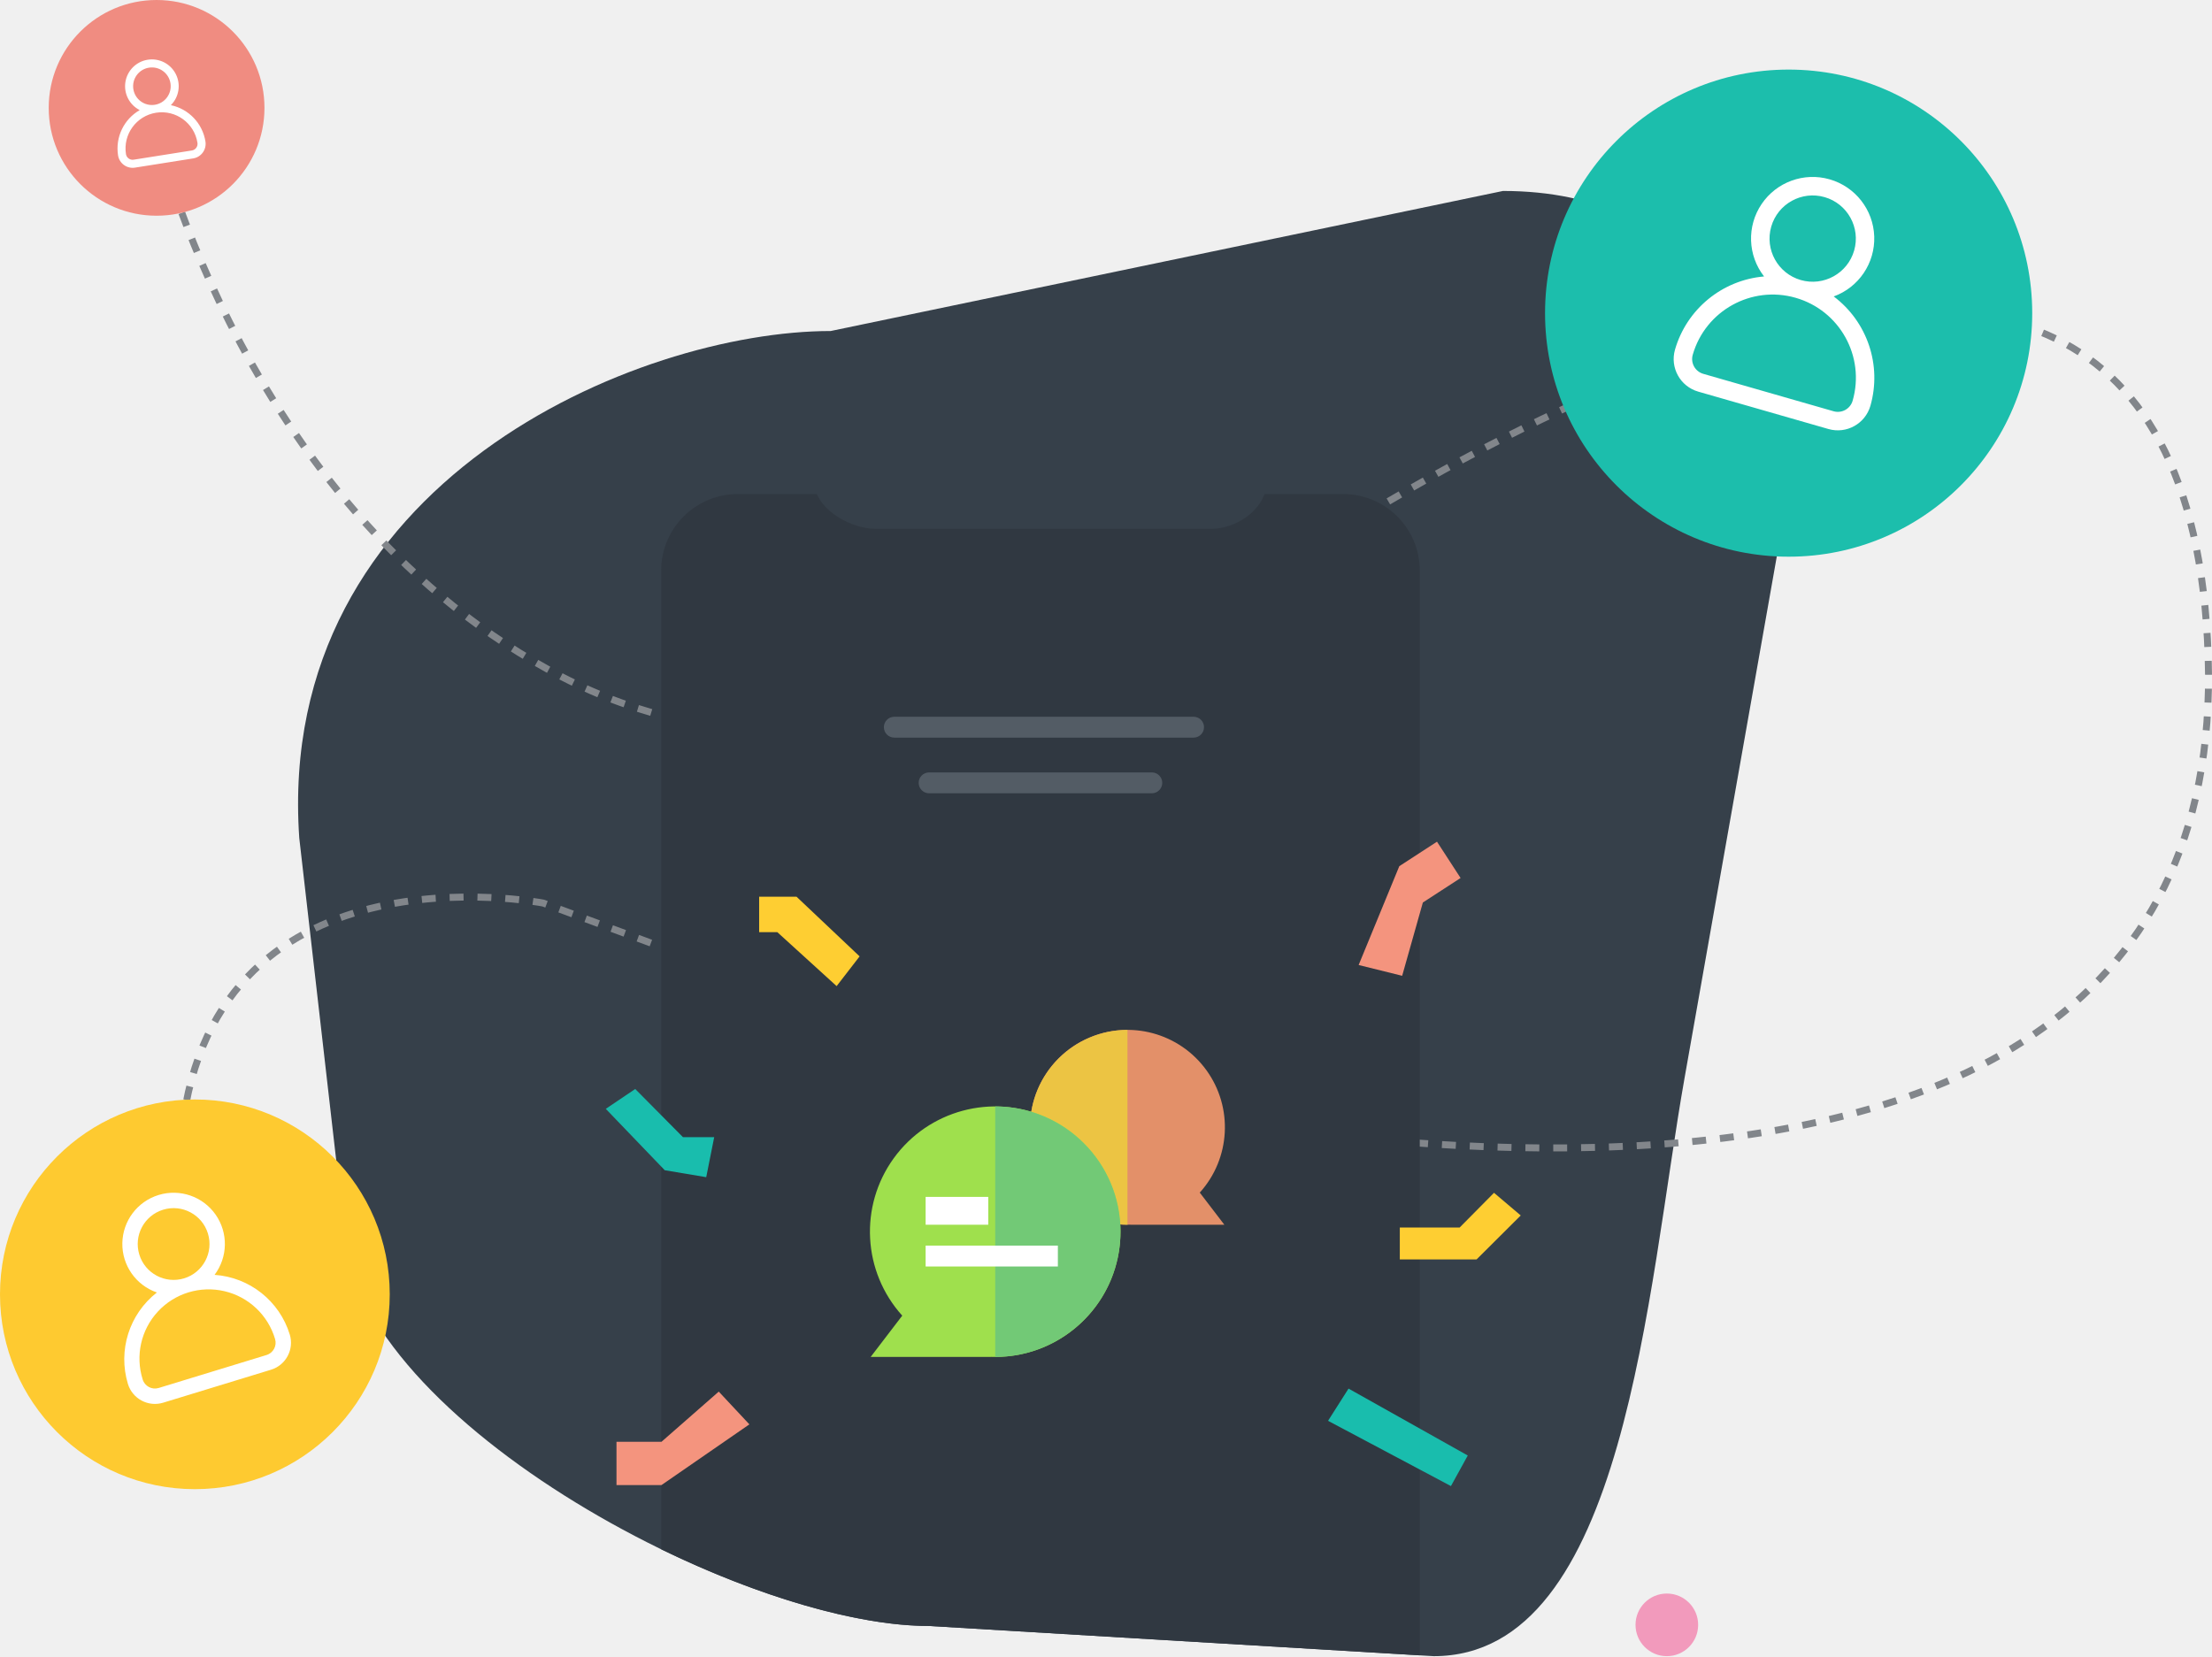
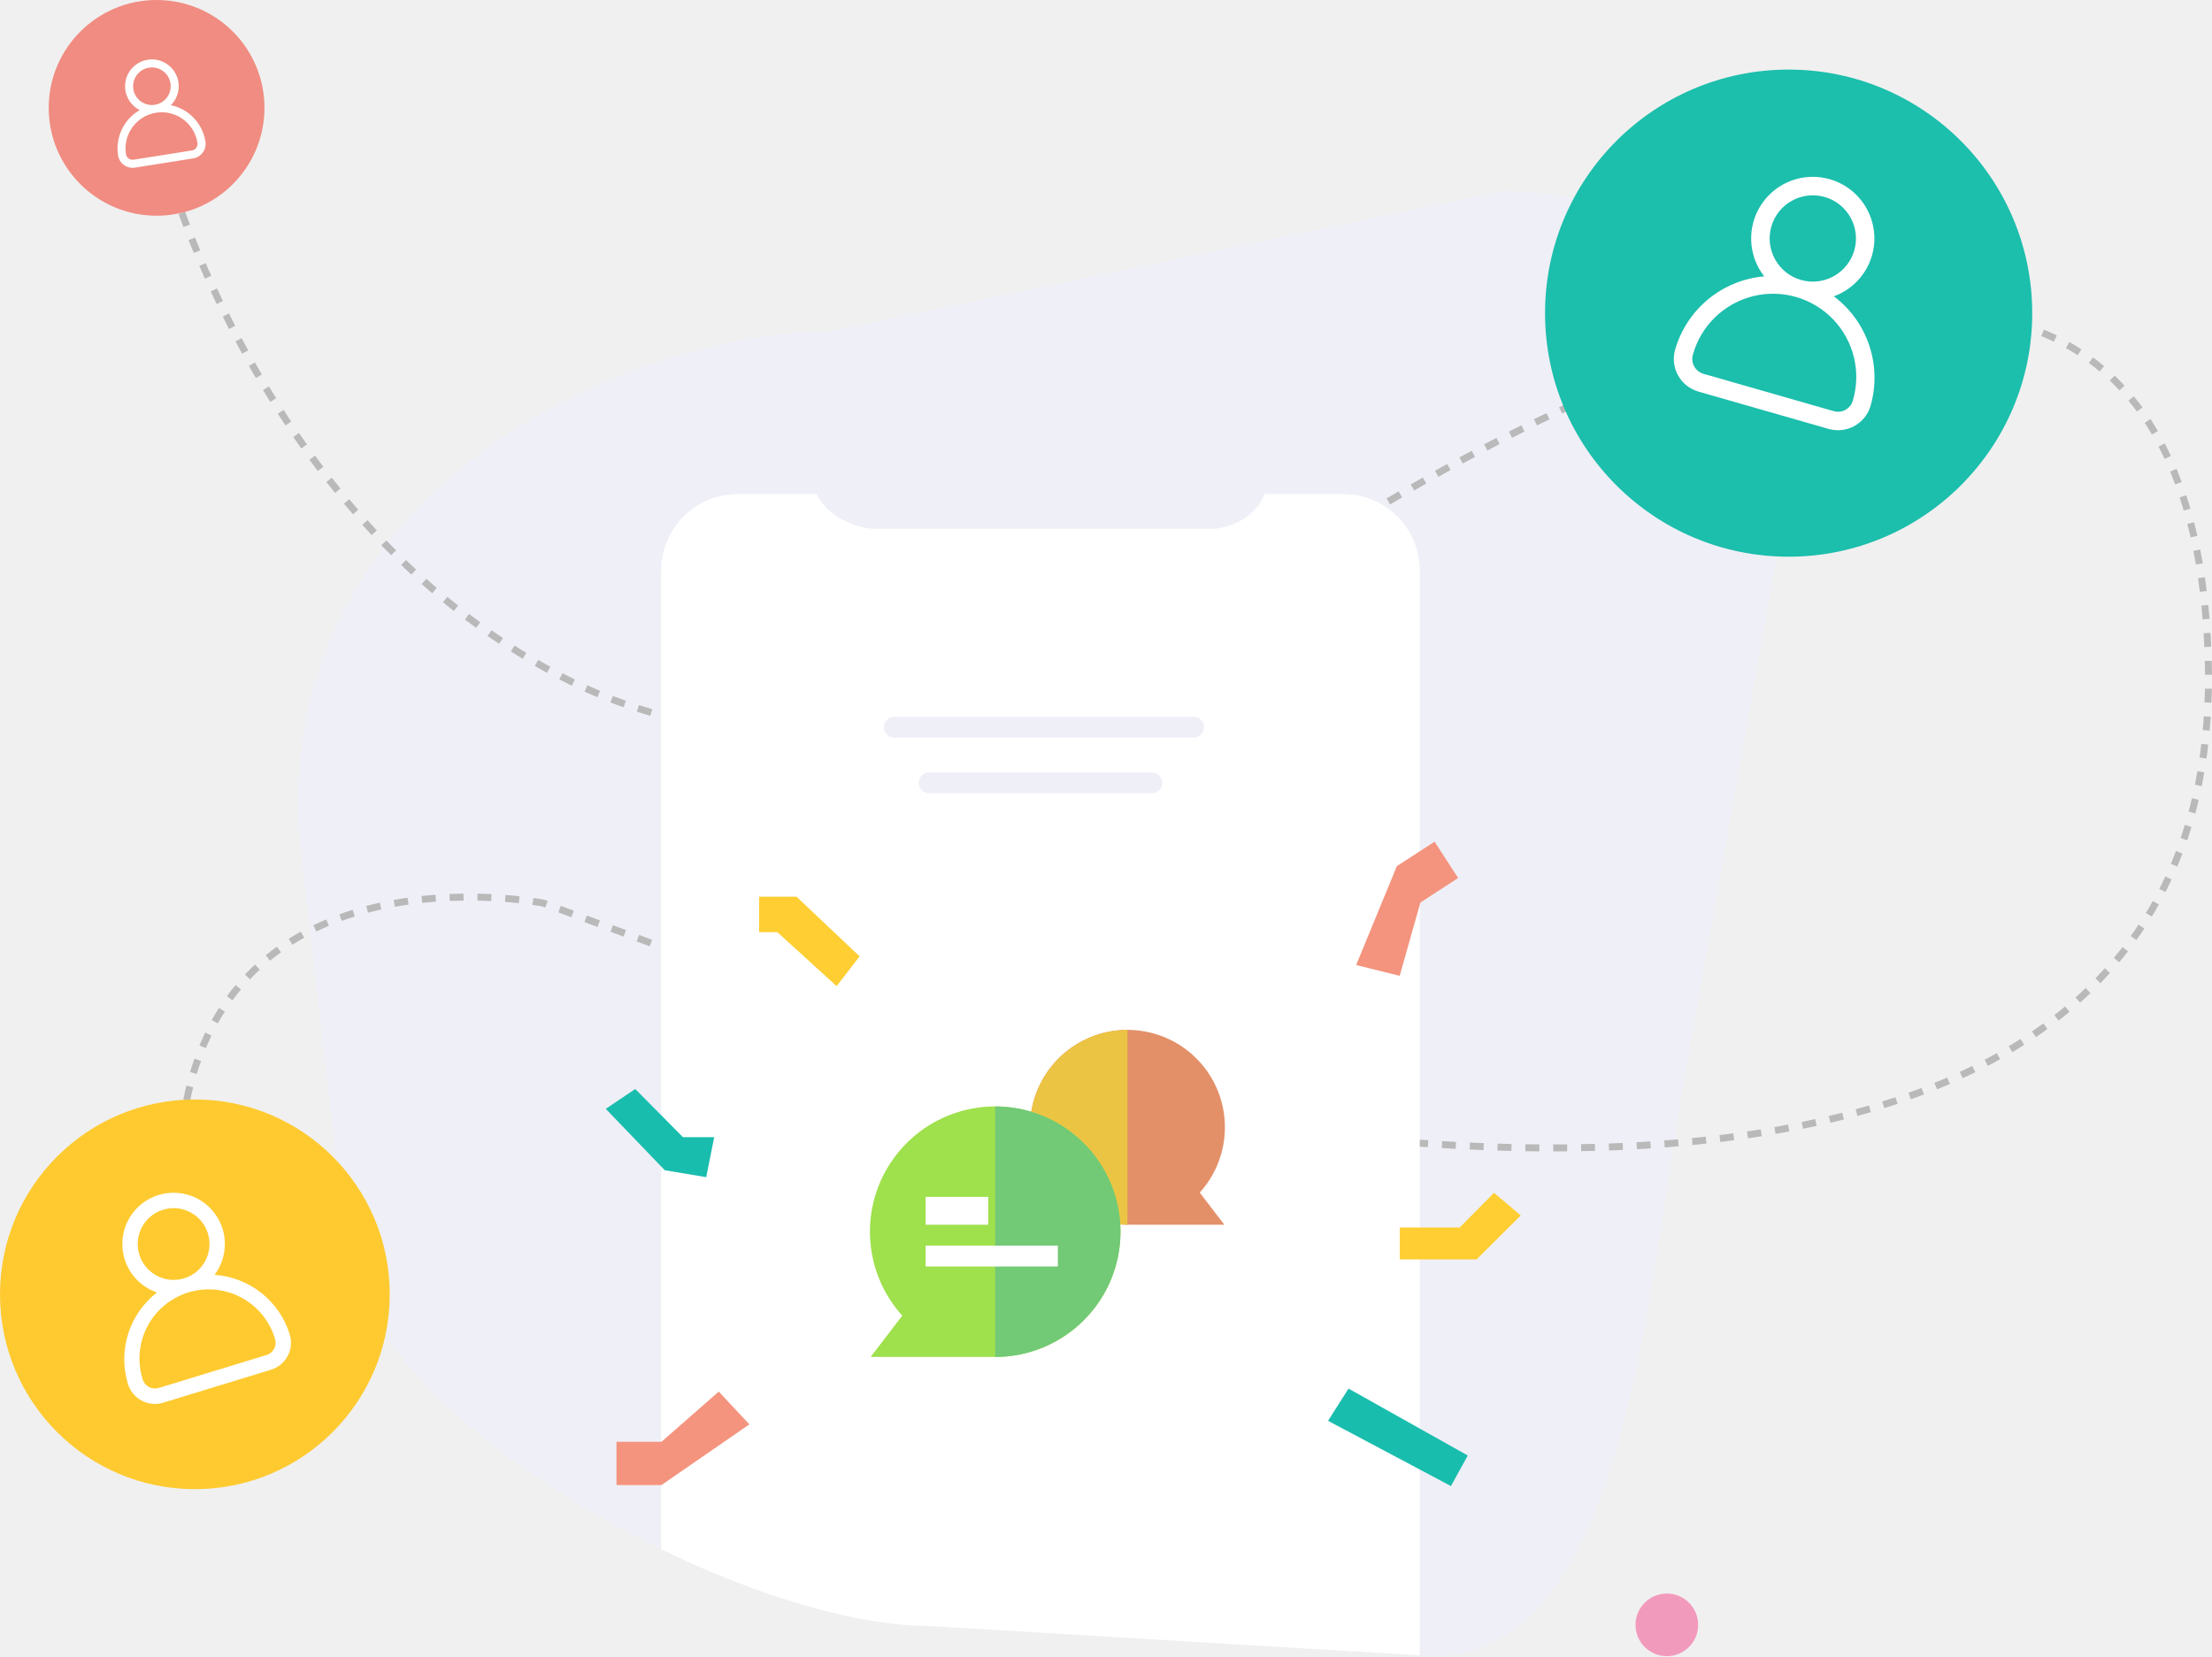
<svg xmlns="http://www.w3.org/2000/svg" width="317.832" height="238" viewBox="0 0 317.832 238">
  <defs>
    <radialGradient id="radial-gradient" cx="0.5" cy="0.5" r="0.5" gradientUnits="objectBoundingBox">
      <stop offset="0" stop-color="#f08c81" />
      <stop offset="1" stop-color="#f08c81" />
    </radialGradient>
  </defs>
-   <g id="Group_1" data-name="Group 1" transform="translate(-1087 -173)">
-     <g id="Group_5" data-name="Group 5" transform="translate(551 -10)">
-       <g id="Group_4" data-name="Group 4" transform="translate(5 -16)">
-         <path id="Path_22" data-name="Path 22" d="M76.356,21.569l96.6-20.127C200.573,1.441,213,22.386,213,50l-13.941,78.842C193.666,159.142,190.614,212,163,212l-72.527-4.341c-27.614,0-84.175-30.677-84.175-58.291L0,94.426C-3.54,43.167,48.741,21.569,76.356,21.569Z" transform="translate(574 225)" fill="#36404a" />
-         <path id="Path_8" data-name="Path 8" d="M553.5,218.148s12.771,54.563,58.247,78.121,97.91-11.869,97.91-11.869,135.153-97.3,138.623,8.91S678.3,354.488,678.3,354.488l-69.247-25.713s-48.734-9.551-52.115,34.824" fill="none" stroke="#82868b" stroke-width="1" stroke-dasharray="2" />
-         <path id="Intersection_2" data-name="Intersection 2" d="M90.644,206.218c-10.283,0-24.578-4.253-38.473-11.018V54.558a11,11,0,0,1,11-11h87a11,11,0,0,1,11,11V210.439Z" transform="translate(573.829 226.441)" fill="#303841" />
-         <circle id="Ellipse_2" data-name="Ellipse 2" cx="15.5" cy="15.5" r="15.5" transform="translate(538 199)" fill="url(#radial-gradient)" />
-         <path id="Path_9" data-name="Path 9" d="M4.5,0A4.5,4.5,0,1,1,0,4.5,4.5,4.5,0,0,1,4.5,0Z" transform="translate(766 428)" fill="#f29abc" />
-         <circle id="Ellipse_3" data-name="Ellipse 3" cx="28" cy="28" r="28" transform="translate(531 357)" fill="#feca30" />
-         <path id="Intersection_1" data-name="Intersection 1" d="M31.883,11c-3.61,0-8.206-2.625-8.815-6H87.944c-.506,3.375-4.347,6-7.957,6Z" transform="translate(625 264)" fill="#36404a" />
-         <rect id="Rectangle_5" data-name="Rectangle 5" width="46" height="3" rx="1.5" transform="translate(658 302)" fill="#535c65" />
-         <rect id="Rectangle_6" data-name="Rectangle 6" width="35" height="3" rx="1.5" transform="translate(663 310)" fill="#535c65" />
-         <path id="Path_2" data-name="Path 2" d="M654.514,336.436l-9.064-8.573h-5.371v5.09h2.607l8.526,7.756Z" fill="#fece32" />
-         <path id="Path_3" data-name="Path 3" d="M618.274,351.494l6.856,6.92h4.491l-1.147,5.753-5.959-1-8.473-8.82Z" transform="translate(4 4)" fill="#19bdad" />
-         <path id="Path_4" data-name="Path 4" d="M619.581,406.193v6.222h6.459l12.635-8.727-4.4-4.707-8.231,7.212Z" fill="#f4947e" />
-         <path id="Path_7" data-name="Path 7" d="M619.581,406.193v6.222h6.459l12.635-8.727-4.4-4.707-8.231,7.212Z" transform="translate(1481.718 328.297) rotate(146.993)" fill="#f4947e" />
-         <path id="Path_5" data-name="Path 5" d="M724.765,394.549l17.132,9.615-2.418,4.392-17.659-9.378Z" transform="translate(0 4)" fill="#19bdad" />
-         <path id="Path_6" data-name="Path 6" d="M738.131,371.4h8.6l4.936-4.987,3.84,3.254-6.347,6.322H738.131Z" transform="translate(-6 4)" fill="#fece32" />
-         <circle id="Ellipse_1" data-name="Ellipse 1" cx="35" cy="35" r="35" transform="translate(753 209)" fill="#1cbeac" />
-         <g id="Group_1-2" data-name="Group 1" transform="translate(-390 -590)">
-           <path id="Union_2" data-name="Union 2" d="M13.554.007,13.564,0H.079L3.61,4.616A14,14,0,1,0,14,0Q13.776,0,13.554.007Z" transform="translate(1097 965) rotate(180)" fill="#e39069" />
-           <path id="Subtraction_2" data-name="Subtraction 2" d="M0,0V28a14.177,14.177,0,0,0,2.823-.291,14,14,0,0,0,2.628-.82A14.054,14.054,0,0,0,7.829,25.6,14.132,14.132,0,0,0,9.9,23.887a14.109,14.109,0,0,0,1.709-2.07,13.988,13.988,0,0,0,1.29-2.375,13.9,13.9,0,0,0,.815-2.624A14.066,14.066,0,0,0,14,14a14.066,14.066,0,0,0-.284-2.817A13.9,13.9,0,0,0,12.9,8.559a13.989,13.989,0,0,0-1.29-2.375A14.109,14.109,0,0,0,9.9,4.113,14.132,14.132,0,0,0,7.829,2.4,14.054,14.054,0,0,0,5.451,1.111,14,14,0,0,0,2.823.291,14.177,14.177,0,0,0,0,0Z" transform="translate(1083 965) rotate(180)" fill="#ecc443" />
-           <path id="Union_1" data-name="Union 1" d="M17.427,35.991l.012.009H.1l4.54-5.935A18,18,0,1,1,18,36Q17.712,36,17.427,35.991Z" transform="translate(1046 948)" fill="#9fe04d" />
-           <path id="Subtraction_1" data-name="Subtraction 1" d="M0,36V0A18.227,18.227,0,0,1,3.629.374,18,18,0,0,1,7.008,1.429a18.07,18.07,0,0,1,3.058,1.662,18.17,18.17,0,0,1,2.664,2.2,18.139,18.139,0,0,1,2.2,2.662A17.985,17.985,0,0,1,16.586,11a17.873,17.873,0,0,1,1.048,3.374A18.084,18.084,0,0,1,18,18a18.089,18.089,0,0,1-.366,3.624A17.872,17.872,0,0,1,16.586,25a17.985,17.985,0,0,1-1.659,3.054,18.14,18.14,0,0,1-2.2,2.662,18.169,18.169,0,0,1-2.664,2.2,18.069,18.069,0,0,1-3.058,1.662,18,18,0,0,1-3.379,1.054A18.228,18.228,0,0,1,0,36Z" transform="translate(1064 948)" fill="#72c976" />
-           <rect id="Rectangle_9" data-name="Rectangle 9" width="9" height="4" transform="translate(1054 961)" fill="#fff" />
-           <rect id="Rectangle_10" data-name="Rectangle 10" width="19" height="3" transform="translate(1054 968)" fill="#fff" />
-         </g>
-         <g id="avatar" transform="translate(504.503 385.798) rotate(-17)">
-           <g id="Group_3" data-name="Group 3" transform="translate(39.385)">
-             <g id="Group_2" data-name="Group 2">
-               <path id="Path_21" data-name="Path 21" d="M55.872,13.323a7.367,7.367,0,1,0-8.663,0A12.176,12.176,0,0,0,39.385,24.68a4.057,4.057,0,0,0,4.052,4.052H59.645A4.057,4.057,0,0,0,63.7,24.68a12.176,12.176,0,0,0-7.828-11.357ZM46.384,7.367a5.157,5.157,0,1,1,5.157,5.157,5.157,5.157,0,0,1-5.157-5.157ZM59.645,26.522H43.437A1.844,1.844,0,0,1,41.6,24.68a9.946,9.946,0,1,1,19.891,0,1.844,1.844,0,0,1-1.846,1.842Z" transform="translate(-39.385)" fill="#fff" />
-             </g>
+   <g id="Group_5" data-name="Group 5" transform="translate(-531 -199)">
+     <g id="Group_4" data-name="Group 4">
+       <path id="Path_22" data-name="Path 22" d="M76.356,21.569l96.6-20.127C200.573,1.441,213,22.386,213,50l-13.941,78.842C193.666,159.142,190.614,212,163,212l-72.527-4.341c-27.614,0-84.175-30.677-84.175-58.291L0,94.426C-3.54,43.167,48.741,21.569,76.356,21.569Z" transform="translate(574 225)" fill="#efeff7" />
+       <path id="Path_8" data-name="Path 8" d="M553.5,218.148s12.771,54.563,58.247,78.121,97.91-11.869,97.91-11.869,135.153-97.3,138.623,8.91S678.3,354.488,678.3,354.488l-69.247-25.713s-48.734-9.551-52.115,34.824" fill="none" stroke="#b9b9b9" stroke-width="1" stroke-dasharray="2" />
+       <path id="Intersection_2" data-name="Intersection 2" d="M90.644,206.218c-10.283,0-24.578-4.253-38.473-11.018V54.558a11,11,0,0,1,11-11h87a11,11,0,0,1,11,11V210.439Z" transform="translate(573.829 226.441)" fill="#fff" />
+       <circle id="Ellipse_2" data-name="Ellipse 2" cx="15.5" cy="15.5" r="15.5" transform="translate(538 199)" fill="url(#radial-gradient)" />
+       <path id="Path_9" data-name="Path 9" d="M4.5,0A4.5,4.5,0,1,1,0,4.5,4.5,4.5,0,0,1,4.5,0Z" transform="translate(766 428)" fill="#f29abc" />
+       <circle id="Ellipse_3" data-name="Ellipse 3" cx="28" cy="28" r="28" transform="translate(531 357)" fill="#feca30" />
+       <path id="Intersection_1" data-name="Intersection 1" d="M31.883,11c-3.61,0-8.206-2.625-8.815-6H87.944c-.506,3.375-4.347,6-7.957,6Z" transform="translate(625 264)" fill="#efeff7" />
+       <rect id="Rectangle_5" data-name="Rectangle 5" width="46" height="3" rx="1.5" transform="translate(658 302)" fill="#efeff7" />
+       <rect id="Rectangle_6" data-name="Rectangle 6" width="35" height="3" rx="1.5" transform="translate(663 310)" fill="#efeff7" />
+       <path id="Path_2" data-name="Path 2" d="M654.514,336.436l-9.064-8.573h-5.371v5.09h2.607l8.526,7.756Z" fill="#fece32" />
+       <path id="Path_3" data-name="Path 3" d="M618.274,351.494l6.856,6.92h4.491l-1.147,5.753-5.959-1-8.473-8.82Z" transform="translate(4 4)" fill="#19bdad" />
+       <path id="Path_4" data-name="Path 4" d="M619.581,406.193v6.222h6.459l12.635-8.727-4.4-4.707-8.231,7.212Z" fill="#f4947e" />
+       <path id="Path_7" data-name="Path 7" d="M619.581,406.193v6.222h6.459l12.635-8.727-4.4-4.707-8.231,7.212Z" transform="matrix(-0.839, 0.545, -0.545, -0.839, 1481.718, 328.297)" fill="#f4947e" />
+       <path id="Path_5" data-name="Path 5" d="M724.765,394.549l17.132,9.615-2.418,4.392-17.659-9.378Z" transform="translate(0 4)" fill="#19bdad" />
+       <path id="Path_6" data-name="Path 6" d="M738.131,371.4h8.6l4.936-4.987,3.84,3.254-6.347,6.322H738.131Z" transform="translate(-6 4)" fill="#fece32" />
+       <circle id="Ellipse_1" data-name="Ellipse 1" cx="35" cy="35" r="35" transform="translate(753 209)" fill="#1cbeac" />
+       <g id="Group_1" data-name="Group 1" transform="translate(-390 -590)">
+         <path id="Union_2" data-name="Union 2" d="M13.554.007,13.564,0H.079L3.61,4.616A14,14,0,1,0,14,0Q13.776,0,13.554.007Z" transform="translate(1097 965) rotate(180)" fill="#e39069" />
+         <path id="Subtraction_2" data-name="Subtraction 2" d="M0,0V28a14.177,14.177,0,0,0,2.823-.291,14,14,0,0,0,2.628-.82A14.054,14.054,0,0,0,7.829,25.6,14.132,14.132,0,0,0,9.9,23.887a14.109,14.109,0,0,0,1.709-2.07,13.988,13.988,0,0,0,1.29-2.375,13.9,13.9,0,0,0,.815-2.624A14.066,14.066,0,0,0,14,14a14.066,14.066,0,0,0-.284-2.817A13.9,13.9,0,0,0,12.9,8.559a13.989,13.989,0,0,0-1.29-2.375A14.109,14.109,0,0,0,9.9,4.113,14.132,14.132,0,0,0,7.829,2.4,14.054,14.054,0,0,0,5.451,1.111,14,14,0,0,0,2.823.291,14.177,14.177,0,0,0,0,0Z" transform="translate(1083 965) rotate(180)" fill="#ecc443" />
+         <path id="Union_1" data-name="Union 1" d="M17.427,35.991l.012.009H.1l4.54-5.935A18,18,0,1,1,18,36Q17.712,36,17.427,35.991Z" transform="translate(1046 948)" fill="#9fe04d" />
+         <path id="Subtraction_1" data-name="Subtraction 1" d="M0,36V0A18.227,18.227,0,0,1,3.629.374,18,18,0,0,1,7.008,1.429a18.07,18.07,0,0,1,3.058,1.662,18.17,18.17,0,0,1,2.664,2.2,18.139,18.139,0,0,1,2.2,2.662A17.985,17.985,0,0,1,16.586,11a17.873,17.873,0,0,1,1.048,3.374A18.084,18.084,0,0,1,18,18a18.084,18.084,0,0,1-.366,3.622A17.872,17.872,0,0,1,16.586,25a17.985,17.985,0,0,1-1.659,3.054,18.14,18.14,0,0,1-2.2,2.662,18.169,18.169,0,0,1-2.664,2.2,18.069,18.069,0,0,1-3.058,1.662,18,18,0,0,1-3.379,1.054A18.228,18.228,0,0,1,0,36Z" transform="translate(1064 948)" fill="#72c976" />
+         <rect id="Rectangle_9" data-name="Rectangle 9" width="9" height="4" transform="translate(1054 961)" fill="#fff" />
+         <rect id="Rectangle_10" data-name="Rectangle 10" width="19" height="3" transform="translate(1054 968)" fill="#fff" />
+       </g>
+       <g id="avatar" transform="translate(504.503 385.798) rotate(-17)">
+         <g id="Group_3" data-name="Group 3" transform="translate(39.385)">
+           <g id="Group_2" data-name="Group 2">
+             <path id="Path_21" data-name="Path 21" d="M55.872,13.323a7.367,7.367,0,1,0-8.663,0A12.176,12.176,0,0,0,39.385,24.68a4.057,4.057,0,0,0,4.052,4.052H59.645A4.057,4.057,0,0,0,63.7,24.68,12.176,12.176,0,0,0,55.872,13.323ZM46.384,7.367a5.157,5.157,0,1,1,5.157,5.157A5.163,5.163,0,0,1,46.384,7.367ZM59.645,26.522H43.437A1.844,1.844,0,0,1,41.6,24.68a9.946,9.946,0,1,1,19.891,0A1.844,1.844,0,0,1,59.645,26.522Z" transform="translate(-39.385)" fill="#fff" />
          </g>
        </g>
-         <g id="avatar-2" data-name="avatar" transform="matrix(0.961, 0.276, -0.276, 0.961, 742.007, 209.873)">
-           <g id="Group_3-2" data-name="Group 3" transform="translate(39.385)">
-             <g id="Group_2-2" data-name="Group 2">
-               <path id="Path_21-2" data-name="Path 21" d="M59.2,16.014a8.855,8.855,0,1,0-10.413,0,14.635,14.635,0,0,0-9.4,13.652,4.876,4.876,0,0,0,4.87,4.87h19.48a4.876,4.876,0,0,0,4.87-4.87A14.635,14.635,0,0,0,59.2,16.014ZM47.8,8.855a6.2,6.2,0,1,1,6.2,6.2,6.2,6.2,0,0,1-6.2-6.2ZM63.74,31.879H44.255a2.216,2.216,0,0,1-2.214-2.214,11.955,11.955,0,1,1,23.91,0,2.216,2.216,0,0,1-2.214,2.214Z" transform="translate(-39.385)" fill="#fff" />
-             </g>
+       </g>
+       <g id="avatar-2" data-name="avatar" transform="translate(742.007 209.873) rotate(16)">
+         <g id="Group_3-2" data-name="Group 3" transform="translate(39.385)">
+           <g id="Group_2-2" data-name="Group 2">
+             <path id="Path_21-2" data-name="Path 21" d="M59.2,16.014a8.855,8.855,0,1,0-10.413,0,14.635,14.635,0,0,0-9.4,13.652,4.876,4.876,0,0,0,4.87,4.87H63.737a4.876,4.876,0,0,0,4.87-4.87A14.635,14.635,0,0,0,59.2,16.014ZM47.8,8.855a6.2,6.2,0,1,1,6.2,6.2A6.206,6.206,0,0,1,47.8,8.855Zm15.94,23.024H44.255a2.216,2.216,0,0,1-2.214-2.214,11.955,11.955,0,1,1,23.909,0A2.216,2.216,0,0,1,63.737,31.879Z" transform="translate(-39.385)" fill="#fff" />
          </g>
        </g>
-         <g id="avatar-3" data-name="avatar" transform="translate(507.043 214.741) rotate(-9)">
-           <g id="Group_3-3" data-name="Group 3" transform="translate(39.385)">
-             <g id="Group_2-3" data-name="Group 2">
-               <path id="Path_21-3" data-name="Path 21" d="M48.008,6.968a3.853,3.853,0,1,0-4.531,0,6.368,6.368,0,0,0-4.092,5.94A2.122,2.122,0,0,0,41.5,15.027h8.477A2.122,2.122,0,0,0,52.1,12.908a6.368,6.368,0,0,0-4.092-5.94ZM43.045,3.853a2.7,2.7,0,1,1,2.7,2.7,2.7,2.7,0,0,1-2.7-2.7ZM49.98,13.871H41.5a.964.964,0,0,1-.963-.963,5.2,5.2,0,1,1,10.4,0,.964.964,0,0,1-.956.963Z" transform="translate(-39.385)" fill="#fff" />
-             </g>
+       </g>
+       <g id="avatar-3" data-name="avatar" transform="translate(507.043 214.741) rotate(-9)">
+         <g id="Group_3-3" data-name="Group 3" transform="translate(39.385)">
+           <g id="Group_2-3" data-name="Group 2">
+             <path id="Path_21-3" data-name="Path 21" d="M48.008,6.968a3.853,3.853,0,1,0-4.531,0,6.368,6.368,0,0,0-4.092,5.94A2.122,2.122,0,0,0,41.5,15.027h8.477A2.122,2.122,0,0,0,52.1,12.908,6.368,6.368,0,0,0,48.008,6.968ZM43.045,3.853a2.7,2.7,0,1,1,2.7,2.7A2.7,2.7,0,0,1,43.045,3.853Zm6.935,10.018H41.5a.964.964,0,0,1-.963-.963,5.2,5.2,0,1,1,10.4,0A.964.964,0,0,1,49.981,13.871Z" transform="translate(-39.385)" fill="#fff" />
          </g>
        </g>
      </g>
    </g>
  </g>
</svg>
